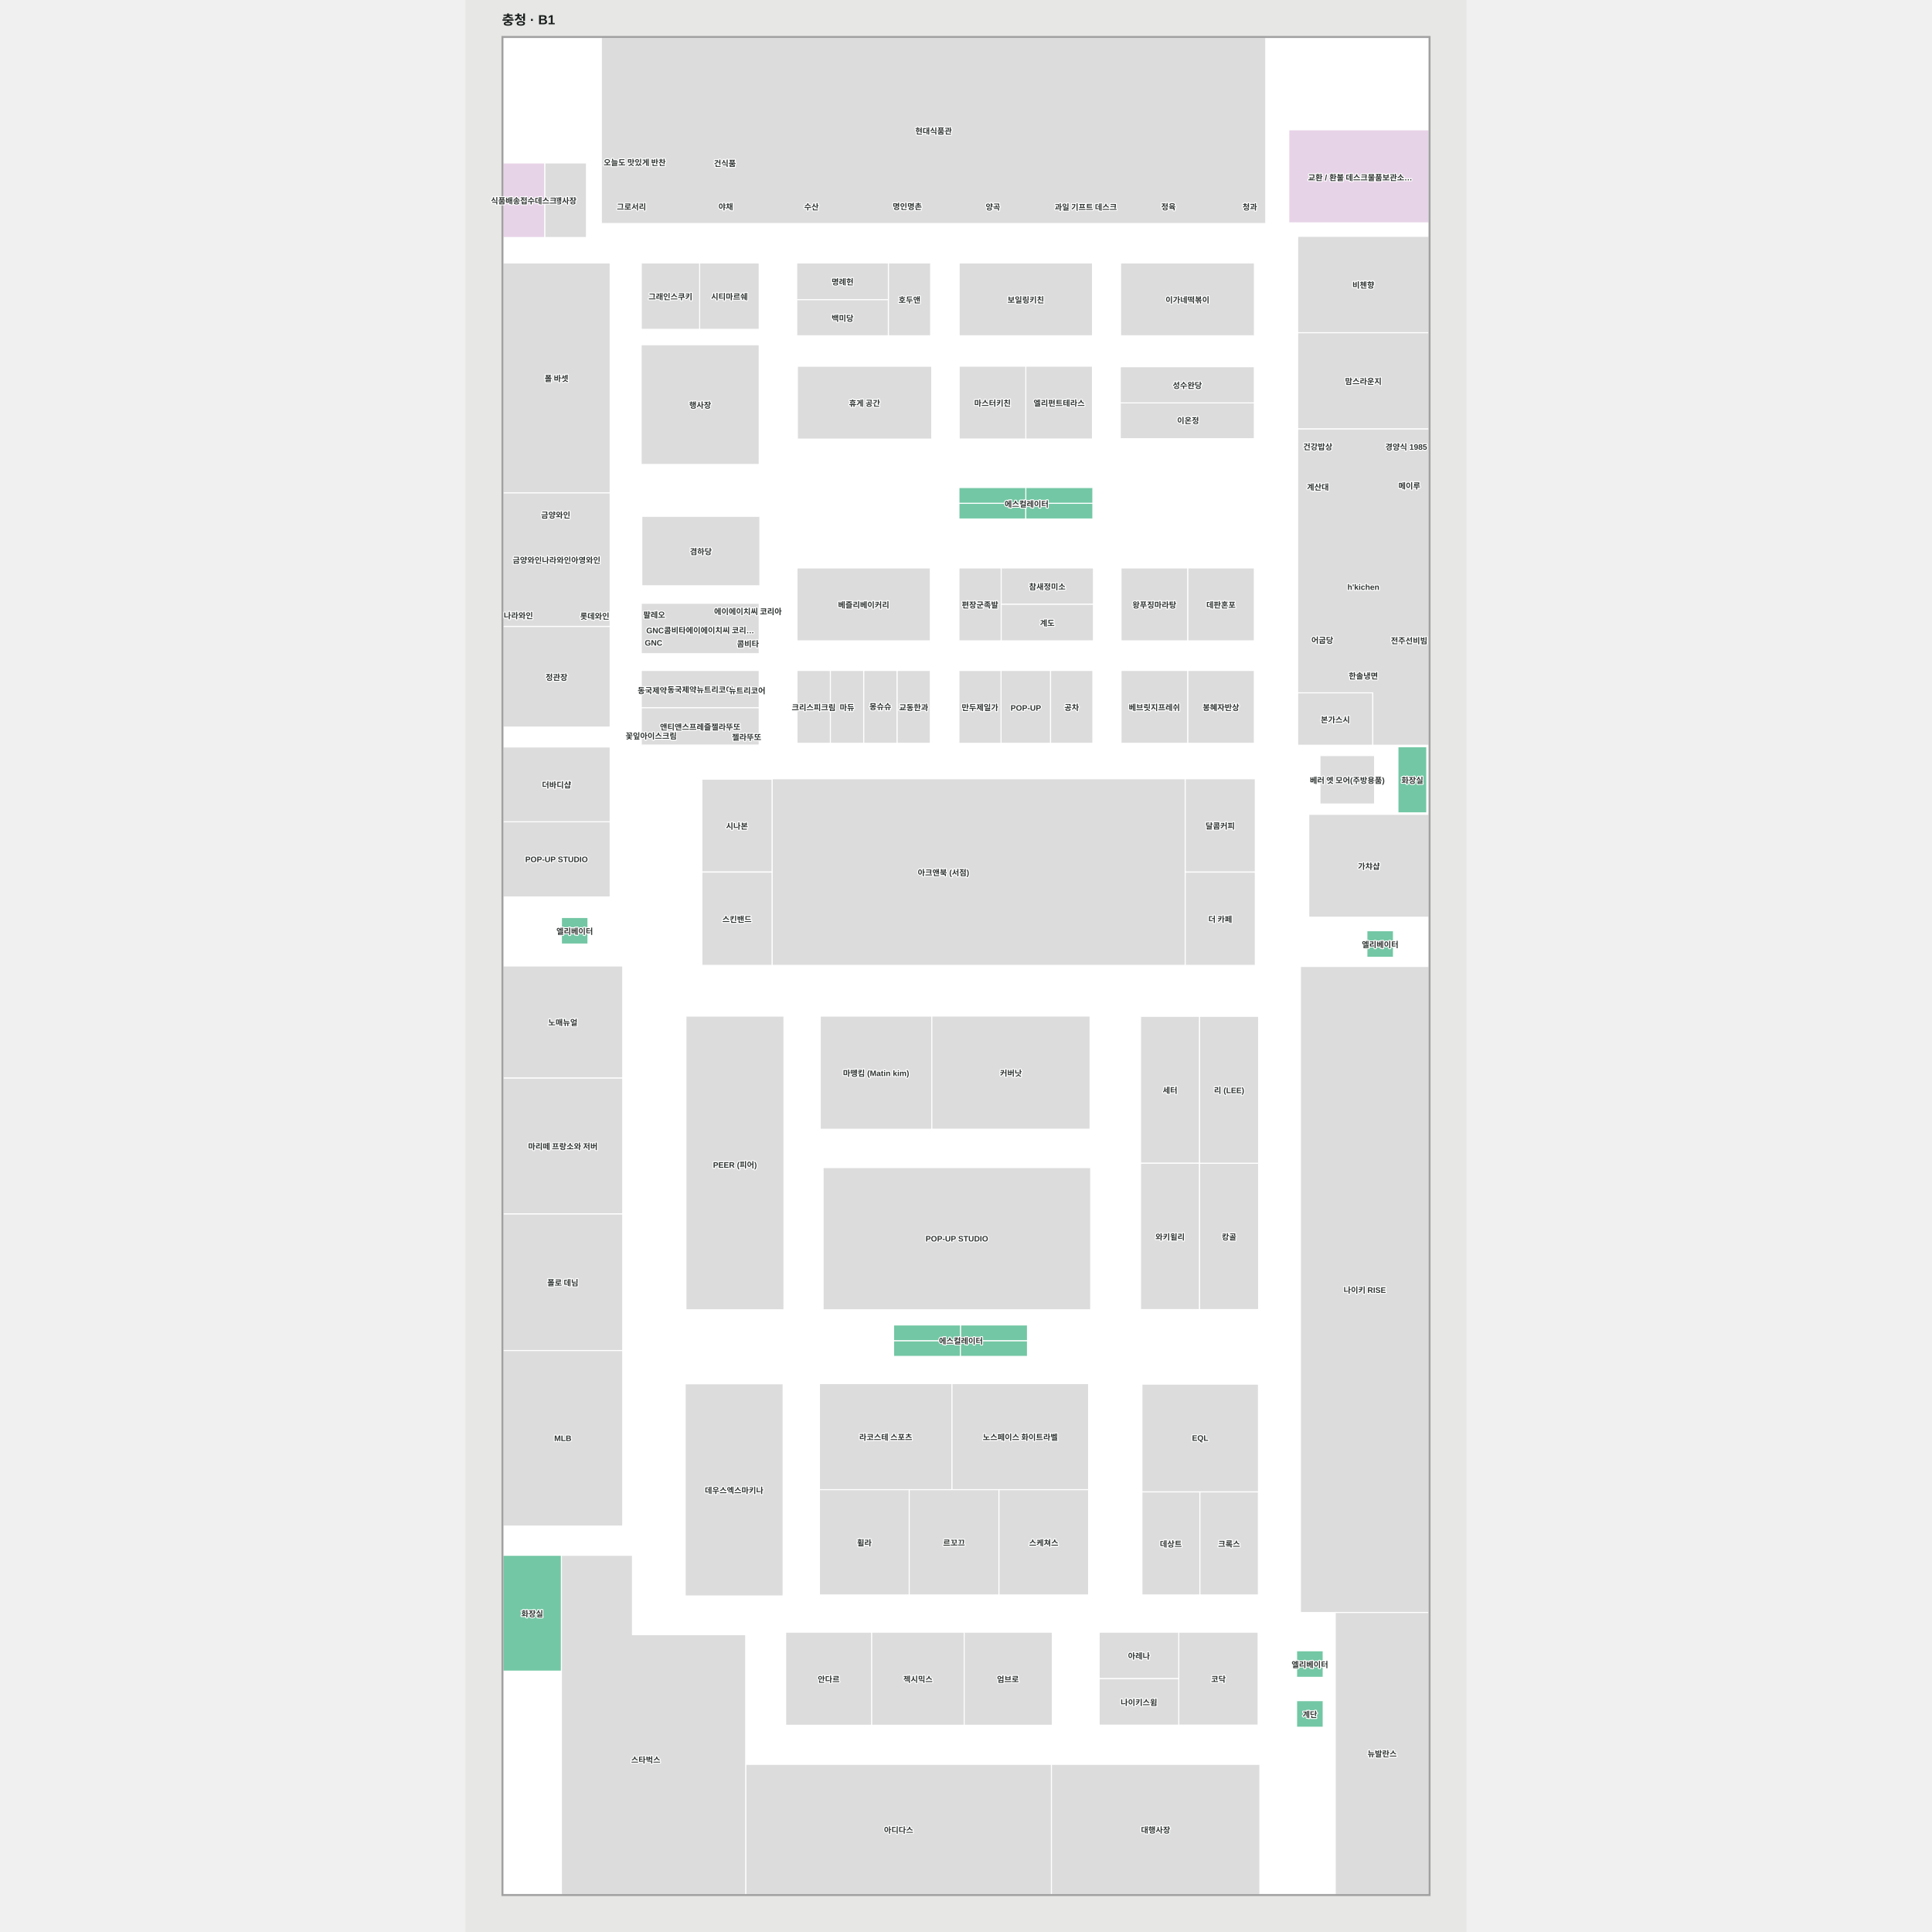
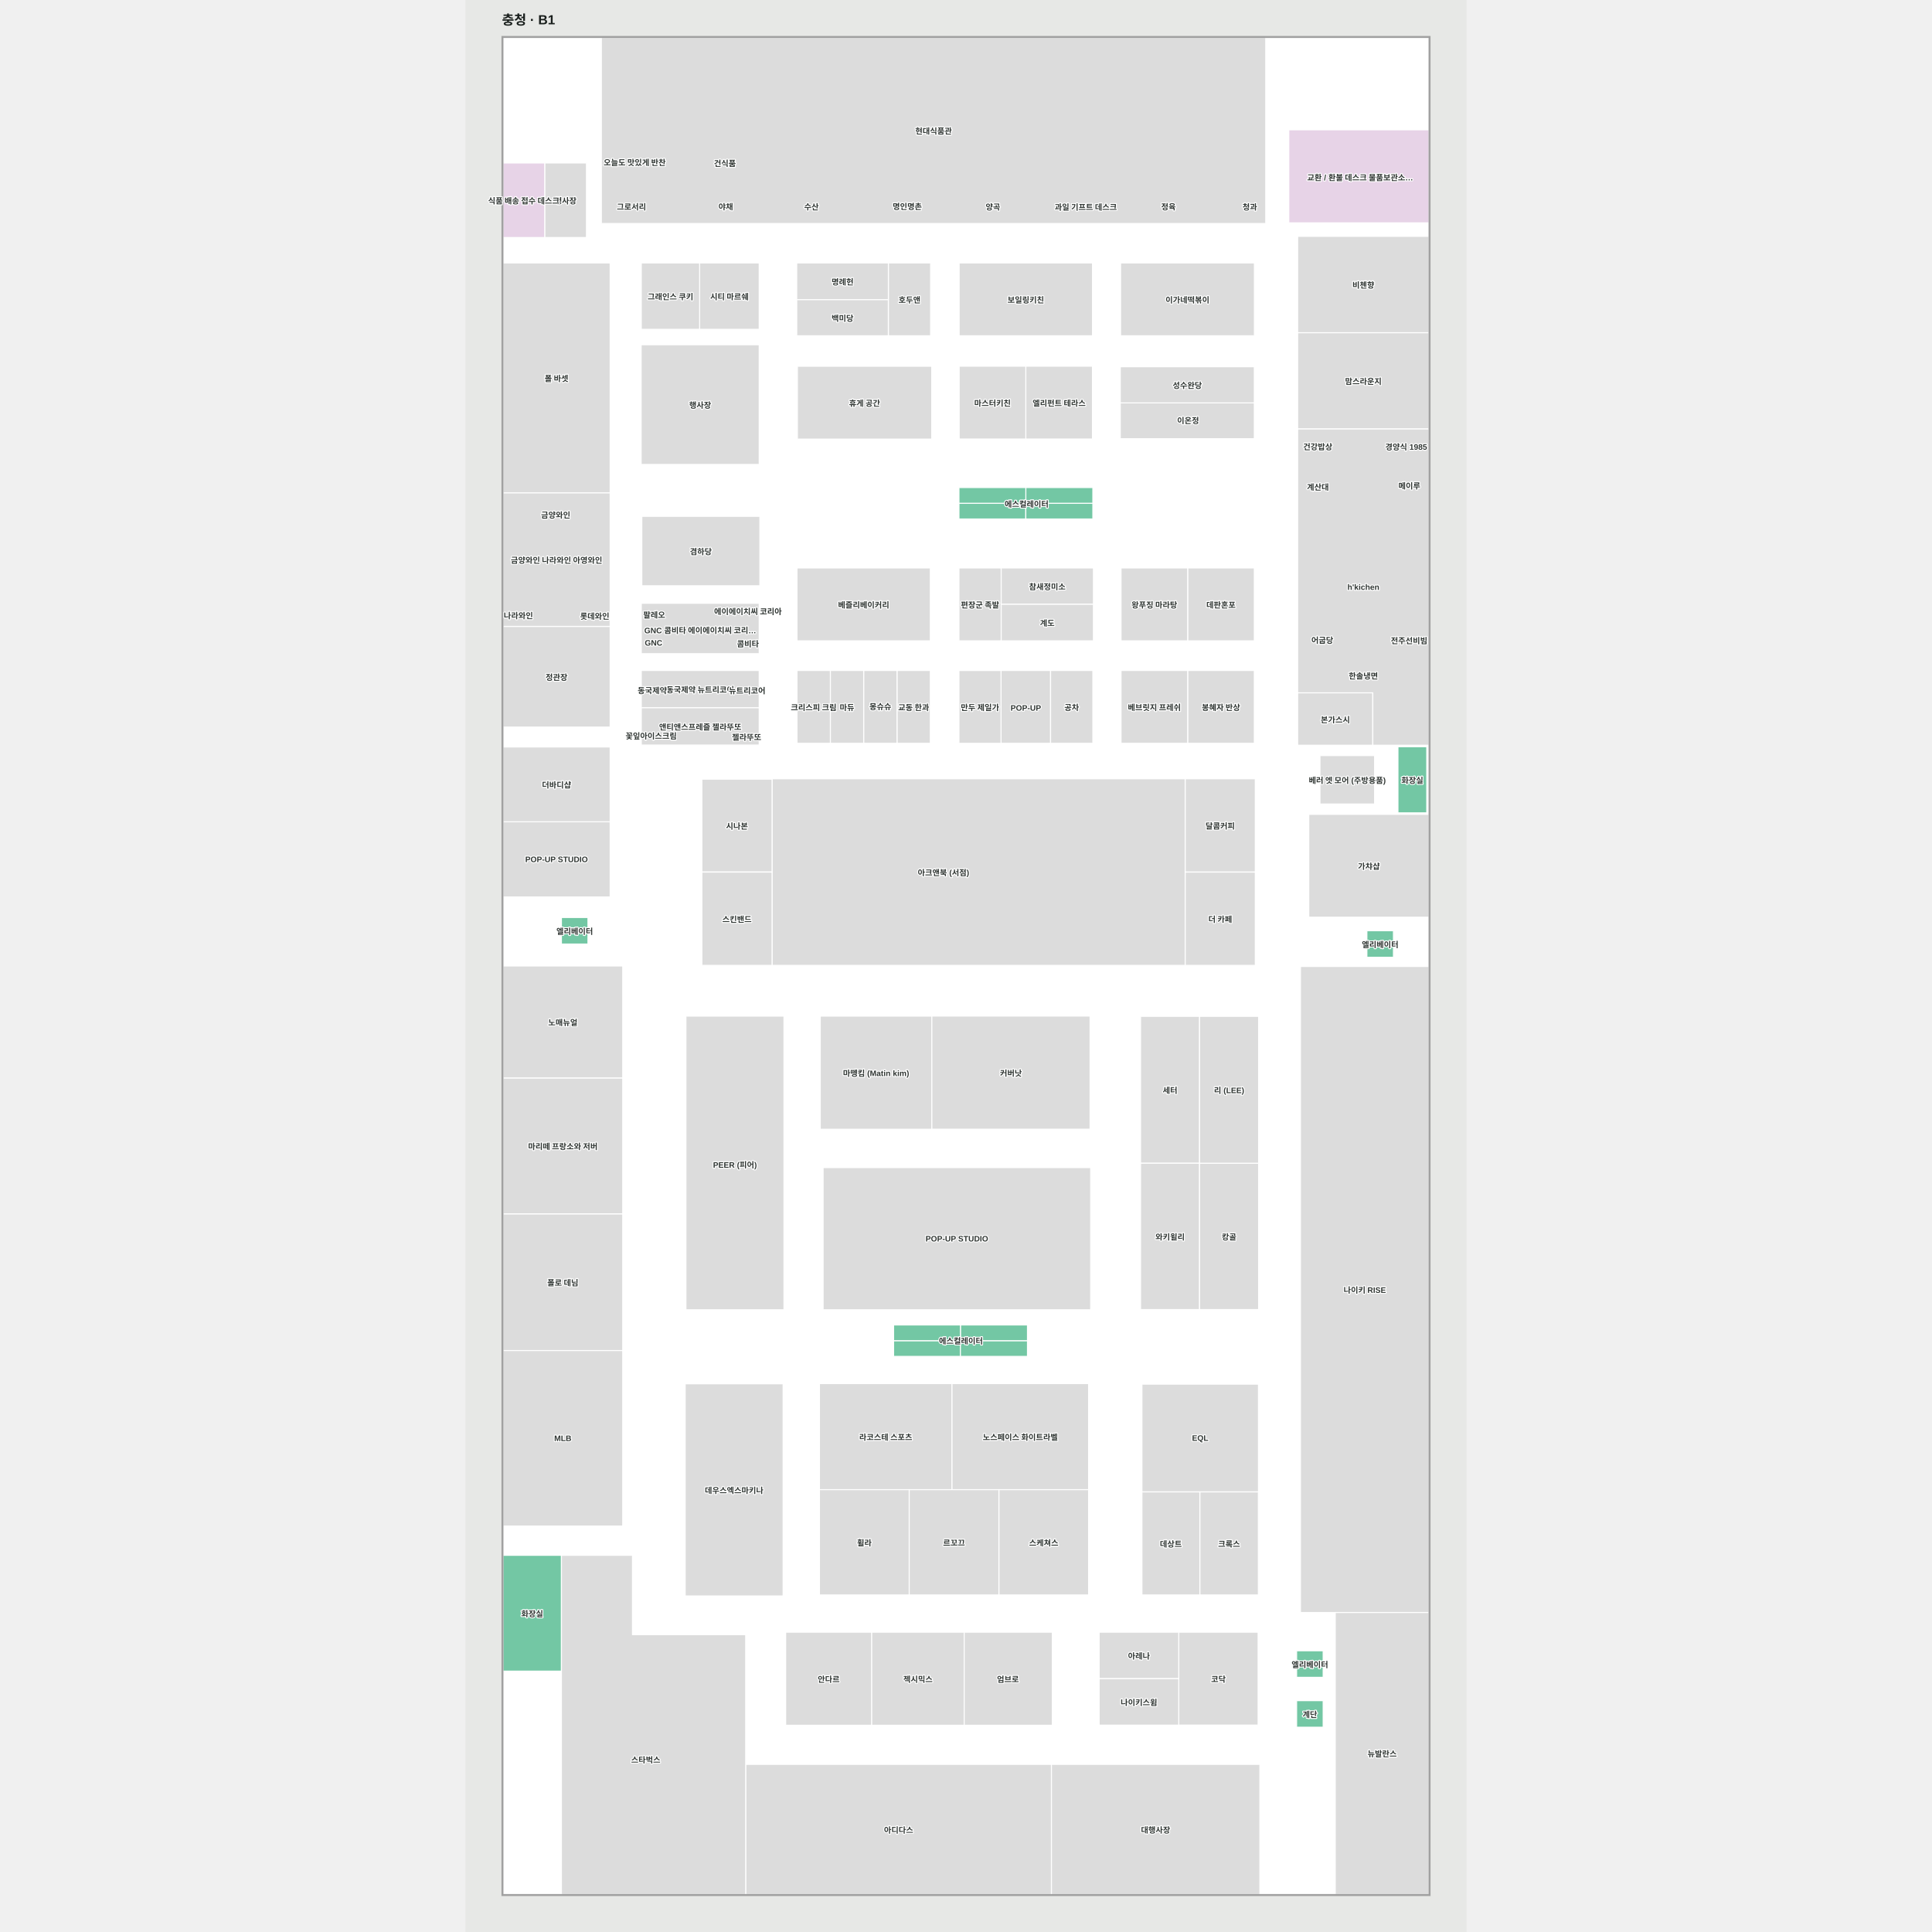
<svg xmlns="http://www.w3.org/2000/svg" viewBox="192.489 260.047 1509.395 2913.108" width="1200" height="1200" role="img" aria-labelledby="title desc">
  <rect x="192.489" y="260.047" width="1509.395" height="2913.108" fill="#e7e8e6" />
  <g>
    <polygon points="1645.38,3116.66 248.99,3116.66 248.99,316.55 1645.38,316.55" fill="#ffffff" fill-opacity="1" stroke="#ffffff" stroke-width="1.5" />
    <polygon points="1466.91,1433.94 1466.91,1487.75 1473.37,1487.75 1473.37,1433.94" fill="#ffffff" fill-opacity="1" stroke="#ffffff" stroke-width="1.5" />
  </g>
  <g>
    <polygon points="573.76,492.14 573.76,512.14 593.76,512.14 593.76,492.14" fill="#dcdcdc" fill-opacity="1" stroke="#ffffff" stroke-width="1.5" />
    <polygon points="1645.38,1717.31 1451.51,1717.31 1451.51,2691.44 1645.38,2691.44" fill="#dcdcdc" fill-opacity="1" stroke="#ffffff" stroke-width="1.5" />
    <polygon points="1299.39,1792.51 1210.41,1792.51 1210.41,2014.00 1299.39,2014.00" fill="#dcdcdc" fill-opacity="1" stroke="#ffffff" stroke-width="1.5" />
    <polygon points="1267.98,2721.13 1387.59,2721.13 1387.59,2861.12 1267.98,2861.12" fill="#dcdcdc" fill-opacity="1" stroke="#ffffff" stroke-width="1.5" />
    <polygon points="1267.98,2791.17 1147.98,2791.17 1147.98,2721.13 1267.98,2721.13" fill="#dcdcdc" fill-opacity="1" stroke="#ffffff" stroke-width="1.5" />
    <polygon points="805.04,2721.13 675.30,2721.13 675.30,2861.40 805.04,2861.40" fill="#dcdcdc" fill-opacity="1" stroke="#ffffff" stroke-width="1.5" />
    <polygon points="926.10,2346.27 726.24,2346.27 726.24,2506.17 926.10,2506.17" fill="#dcdcdc" fill-opacity="1" stroke="#ffffff" stroke-width="1.5" />
    <polygon points="895.71,1792.19 727.48,1792.19 727.48,1962.73 895.71,1962.73" fill="#dcdcdc" fill-opacity="1" stroke="#ffffff" stroke-width="1.5" />
    <polygon points="1135.14,2020.62 731.74,2020.62 731.74,2234.94 1135.14,2234.94" fill="#dcdcdc" fill-opacity="1" stroke="#ffffff" stroke-width="1.5" />
    <polygon points="1388.15,2347.11 1212.48,2347.11 1212.48,2509.57 1388.15,2509.57" fill="#dcdcdc" fill-opacity="1" stroke="#ffffff" stroke-width="1.5" />
    <polygon points="1388.00,2509.57 1299.75,2509.57 1299.75,2664.93 1388.00,2664.93" fill="#dcdcdc" fill-opacity="1" stroke="#ffffff" stroke-width="1.5" />
    <polygon points="1299.73,2509.57 1212.48,2509.57 1212.48,2664.93 1299.73,2664.93" fill="#dcdcdc" fill-opacity="1" stroke="#ffffff" stroke-width="1.5" />
    <polygon points="1277.61,1574.92 1383.36,1574.92 1383.36,1434.33 1277.61,1434.33" fill="#dcdcdc" fill-opacity="1" stroke="#ffffff" stroke-width="1.5" />
    <polygon points="1277.61,1575.03 1383.36,1575.03 1383.36,1715.63 1277.61,1715.63" fill="#dcdcdc" fill-opacity="1" stroke="#ffffff" stroke-width="1.5" />
    <polygon points="1277.61,1715.63 654.84,1715.63 654.84,1434.33 1277.61,1434.33" fill="#dcdcdc" fill-opacity="1" stroke="#ffffff" stroke-width="1.5" />
    <polygon points="654.73,1574.77 548.97,1574.77 548.97,1434.94 654.73,1434.94" fill="#dcdcdc" fill-opacity="1" stroke="#ffffff" stroke-width="1.5" />
    <polygon points="1137.89,656.52 936.84,656.52 936.84,766.30 1137.89,766.30" fill="#dcdcdc" fill-opacity="1" stroke="#ffffff" stroke-width="1.5" />
    <polygon points="893.42,1116.46 692.37,1116.46 692.37,1226.24 893.42,1226.24" fill="#dcdcdc" fill-opacity="1" stroke="#ffffff" stroke-width="1.5" />
    <polygon points="1381.87,1116.46 1281.42,1116.46 1281.42,1226.24 1381.87,1226.24" fill="#dcdcdc" fill-opacity="1" stroke="#ffffff" stroke-width="1.5" />
    <polygon points="1180.97,1116.46 1180.97,1226.24 1281.42,1226.24 1281.42,1116.46" fill="#dcdcdc" fill-opacity="1" stroke="#ffffff" stroke-width="1.5" />
    <polygon points="1137.82,812.22 1037.37,812.22 1037.37,922.00 1137.82,922.00" fill="#dcdcdc" fill-opacity="1" stroke="#ffffff" stroke-width="1.5" />
    <polygon points="936.91,812.22 936.91,922.00 1037.37,922.00 1037.37,812.22" fill="#dcdcdc" fill-opacity="1" stroke="#ffffff" stroke-width="1.5" />
    <polygon points="1381.87,867.53 1179.83,867.53 1179.83,921.50 1381.87,921.50" fill="#dcdcdc" fill-opacity="1" stroke="#ffffff" stroke-width="1.5" />
    <polygon points="1179.83,813.06 1179.83,867.53 1381.87,867.53 1381.87,813.06" fill="#dcdcdc" fill-opacity="1" stroke="#ffffff" stroke-width="1.5" />
    <polygon points="1382.02,656.52 1180.29,656.52 1180.29,766.30 1382.02,766.30" fill="#dcdcdc" fill-opacity="1" stroke="#ffffff" stroke-width="1.5" />
    <polygon points="1381.87,1271.02 1281.42,1271.02 1281.42,1380.80 1381.87,1380.80" fill="#dcdcdc" fill-opacity="1" stroke="#ffffff" stroke-width="1.5" />
    <polygon points="1180.97,1271.02 1180.97,1380.80 1281.42,1380.80 1281.42,1271.02" fill="#dcdcdc" fill-opacity="1" stroke="#ffffff" stroke-width="1.5" />
    <polygon points="893.81,656.52 830.13,656.52 830.13,766.30 893.81,766.30" fill="#dcdcdc" fill-opacity="1" stroke="#ffffff" stroke-width="1.5" />
    <polygon points="691.99,656.52 691.99,711.95 830.13,711.95 830.13,656.52" fill="#dcdcdc" fill-opacity="1" stroke="#ffffff" stroke-width="1.5" />
    <polygon points="1000.16,1116.46 1000.16,1171.21 1139.33,1171.21 1139.33,1116.46" fill="#dcdcdc" fill-opacity="1" stroke="#ffffff" stroke-width="1.5" />
    <polygon points="1139.30,1171.21 1000.16,1171.21 1000.16,1226.24 1139.30,1226.24" fill="#dcdcdc" fill-opacity="1" stroke="#ffffff" stroke-width="1.5" />
    <polygon points="936.59,1116.46 936.59,1226.24 1000.16,1226.24 1000.16,1116.46" fill="#dcdcdc" fill-opacity="1" stroke="#ffffff" stroke-width="1.5" />
    <polygon points="1000.00,1271.02 1000.00,1380.80 1074.73,1380.80 1074.73,1271.02" fill="#dcdcdc" fill-opacity="1" stroke="#ffffff" stroke-width="1.5" />
    <polygon points="1138.42,1271.02 1074.73,1271.02 1074.73,1380.80 1138.42,1380.80" fill="#dcdcdc" fill-opacity="1" stroke="#ffffff" stroke-width="1.5" />
    <polygon points="936.59,1271.05 936.59,1380.83 1000.00,1380.83 1000.00,1271.05" fill="#dcdcdc" fill-opacity="1" stroke="#ffffff" stroke-width="1.5" />
    <polygon points="893.42,1271.02 843.16,1271.02 843.16,1380.80 893.42,1380.80" fill="#dcdcdc" fill-opacity="1" stroke="#ffffff" stroke-width="1.5" />
    <polygon points="792.90,1271.02 792.90,1380.80 843.16,1380.80 843.16,1271.02" fill="#dcdcdc" fill-opacity="1" stroke="#ffffff" stroke-width="1.5" />
    <polygon points="742.64,1271.02 742.64,1380.80 792.90,1380.80 792.90,1271.02" fill="#dcdcdc" fill-opacity="1" stroke="#ffffff" stroke-width="1.5" />
    <polygon points="692.37,1271.02 692.37,1380.80 742.64,1380.80 742.64,1271.02" fill="#dcdcdc" fill-opacity="1" stroke="#ffffff" stroke-width="1.5" />
    <polygon points="636.35,1143.24 458.40,1143.24 458.40,1038.56 636.35,1038.56" fill="#dcdcdc" fill-opacity="1" stroke="#ffffff" stroke-width="1.5" />
    <polygon points="635.34,960.33 457.40,960.33 457.40,779.88 635.34,779.88" fill="#dcdcdc" fill-opacity="1" stroke="#ffffff" stroke-width="1.5" />
    <polygon points="635.34,756.56 545.53,756.56 545.53,656.52 635.34,656.52" fill="#dcdcdc" fill-opacity="1" stroke="#ffffff" stroke-width="1.5" />
    <polygon points="545.53,756.56 457.62,756.56 457.62,656.52 545.53,656.52" fill="#dcdcdc" fill-opacity="1" stroke="#ffffff" stroke-width="1.5" />
    <polygon points="248.99,2605.20 248.99,2779.78 337.17,2779.78 337.17,2605.20" fill="#73c7a4" fill-opacity="1" stroke="#ffffff" stroke-width="1.5" />
    <polygon points="429.59,2090.28 248.99,2090.28 248.99,2296.43 429.59,2296.43" fill="#dcdcdc" fill-opacity="1" stroke="#ffffff" stroke-width="1.5" />
    <polygon points="248.99,2296.43 248.99,2561.05 429.59,2561.05 429.59,2296.43" fill="#dcdcdc" fill-opacity="1" stroke="#ffffff" stroke-width="1.5" />
    <polygon points="429.59,1885.38 248.99,1885.38 248.99,2090.28 429.59,2090.28" fill="#dcdcdc" fill-opacity="1" stroke="#ffffff" stroke-width="1.5" />
    <polygon points="429.59,1716.60 248.99,1716.60 248.99,1885.38 429.59,1885.38" fill="#dcdcdc" fill-opacity="1" stroke="#ffffff" stroke-width="1.5" />
    <polygon points="1390.25,2920.40 1075.91,2920.40 1075.91,3116.66 1390.25,3116.66" fill="#dcdcdc" fill-opacity="1" stroke="#ffffff" stroke-width="1.5" />
    <polygon points="1503.99,2691.45 1503.99,3116.66 1645.38,3116.66 1645.38,2691.45" fill="#dcdcdc" fill-opacity="1" stroke="#ffffff" stroke-width="1.5" />
    <polygon points="1447.30,1304.64 1447.30,1383.66 1560.57,1383.66 1560.57,1304.64" fill="#dcdcdc" fill-opacity="1" stroke="#ffffff" stroke-width="1.5" />
    <polygon points="1480.91,1399.33 1480.91,1472.33 1563.23,1472.33 1563.23,1399.33" fill="#dcdcdc" fill-opacity="1" stroke="#ffffff" stroke-width="1.5" />
    <polygon points="1645.38,761.66 1447.30,761.66 1447.30,906.88 1645.38,906.88" fill="#dcdcdc" fill-opacity="1" stroke="#ffffff" stroke-width="1.5" />
    <polygon points="1645.38,616.44 1447.30,616.44 1447.30,761.66 1645.38,761.66" fill="#dcdcdc" fill-opacity="1" stroke="#ffffff" stroke-width="1.5" />
    <polygon points="1645.38,455.79 1433.92,455.79 1433.92,596.03 1645.38,596.03" fill="#e7d3e7" fill-opacity="1" stroke="#ffffff" stroke-width="1.5" />
    <polygon points="1464.08,1642.99 1645.38,1642.99 1645.38,1487.96 1464.08,1487.96" fill="#dcdcdc" fill-opacity="1" stroke="#ffffff" stroke-width="1.5" />
    <polygon points="374.92,505.79 311.95,505.79 311.95,618.17 374.92,618.17" fill="#dcdcdc" fill-opacity="1" stroke="#ffffff" stroke-width="1.5" />
    <polygon points="248.99,505.79 248.99,618.17 311.95,618.17 311.95,505.79" fill="#e7d3e7" fill-opacity="1" stroke="#ffffff" stroke-width="1.5" />
    <polygon points="410.60,1204.52 248.99,1204.52 248.99,1356.34 410.60,1356.34" fill="#dcdcdc" fill-opacity="1" stroke="#ffffff" stroke-width="1.5" />
    <polygon points="248.99,1612.46 410.60,1612.46 410.60,1499.16 248.99,1499.16" fill="#dcdcdc" fill-opacity="1" stroke="#ffffff" stroke-width="1.5" />
    <polygon points="248.99,1499.16 410.60,1499.16 410.60,1386.35 248.99,1386.35" fill="#dcdcdc" fill-opacity="1" stroke="#ffffff" stroke-width="1.5" />
    <polygon points="410.60,656.52 248.99,656.52 248.99,1003.29 410.60,1003.29" fill="#dcdcdc" fill-opacity="1" stroke="#ffffff" stroke-width="1.5" />
    <polygon points="838.01,2281.54 838.01,2305.22 938.78,2305.22 938.78,2281.54" fill="#73c7a4" fill-opacity="1" stroke="#ffffff" stroke-width="1.5" />
    <polygon points="1039.84,2281.54 938.78,2281.54 938.78,2305.22 1039.84,2305.22" fill="#73c7a4" fill-opacity="1" stroke="#ffffff" stroke-width="1.5" />
    <polygon points="1039.84,2281.54 1039.84,2257.87 938.78,2257.87 938.78,2281.54" fill="#73c7a4" fill-opacity="1" stroke="#ffffff" stroke-width="1.5" />
    <polygon points="938.78,2257.87 838.01,2257.87 838.01,2281.54 938.78,2281.54" fill="#73c7a4" fill-opacity="1" stroke="#ffffff" stroke-width="1.5" />
    <polygon points="936.59,1018.88 936.59,1042.55 1037.37,1042.55 1037.37,1018.88" fill="#73c7a4" fill-opacity="1" stroke="#ffffff" stroke-width="1.5" />
    <polygon points="1138.42,1018.88 1037.37,1018.88 1037.37,1042.55 1138.42,1042.55" fill="#73c7a4" fill-opacity="1" stroke="#ffffff" stroke-width="1.5" />
    <polygon points="1138.42,1018.88 1138.42,995.20 1037.37,995.20 1037.37,1018.88" fill="#73c7a4" fill-opacity="1" stroke="#ffffff" stroke-width="1.5" />
    <polygon points="1037.37,995.20 936.59,995.20 936.59,1018.88 1037.37,1018.88" fill="#73c7a4" fill-opacity="1" stroke="#ffffff" stroke-width="1.5" />
    <polygon points="377.17,1683.46 337.17,1683.46 337.17,1643.46 377.17,1643.46" fill="#73c7a4" fill-opacity="1" stroke="#ffffff" stroke-width="1.5" />
    <polygon points="1591.68,1703.46 1551.68,1703.46 1551.68,1663.46 1591.68,1663.46" fill="#73c7a4" fill-opacity="1" stroke="#ffffff" stroke-width="1.5" />
    <polygon points="1485.70,2789.12 1445.70,2789.12 1445.70,2749.12 1485.70,2749.12" fill="#73c7a4" fill-opacity="1" stroke="#ffffff" stroke-width="1.5" />
    <polygon points="1485.70,2864.35 1445.70,2864.35 1445.70,2824.35 1485.70,2824.35" fill="#73c7a4" fill-opacity="1" stroke="#ffffff" stroke-width="1.5" />
    <polygon points="463.42,1360.53 463.42,1380.53 483.42,1380.53 483.42,1360.53" fill="#dcdcdc" fill-opacity="1" stroke="#ffffff" stroke-width="1.5" />
    <polygon points="606.39,1360.80 606.39,1380.80 626.39,1380.80 626.39,1360.80" fill="#dcdcdc" fill-opacity="1" stroke="#ffffff" stroke-width="1.5" />
    <polygon points="467.27,1222.47 467.27,1242.47 487.27,1242.47 487.27,1222.47" fill="#dcdcdc" fill-opacity="1" stroke="#ffffff" stroke-width="1.5" />
    <polygon points="606.24,1222.74 606.24,1242.74 626.24,1242.74 626.24,1222.74" fill="#dcdcdc" fill-opacity="1" stroke="#ffffff" stroke-width="1.5" />
    <polygon points="606.39,1175.12 606.39,1195.12 626.39,1195.12 626.39,1175.12" fill="#dcdcdc" fill-opacity="1" stroke="#ffffff" stroke-width="1.5" />
    <polygon points="464.19,1290.35 464.19,1310.35 484.19,1310.35 484.19,1290.35" fill="#dcdcdc" fill-opacity="1" stroke="#ffffff" stroke-width="1.5" />
    <polygon points="607.15,1290.62 607.15,1310.62 627.15,1310.62 627.15,1290.62" fill="#dcdcdc" fill-opacity="1" stroke="#ffffff" stroke-width="1.5" />
    <polygon points="1464.72,919.93 1464.72,939.93 1484.72,939.93 1484.72,919.93" fill="#dcdcdc" fill-opacity="1" stroke="#ffffff" stroke-width="1.5" />
    <polygon points="1607.69,920.21 1607.69,940.21 1627.69,940.21 1627.69,920.21" fill="#dcdcdc" fill-opacity="1" stroke="#ffffff" stroke-width="1.5" />
    <polygon points="1464.73,981.59 1464.73,1001.59 1484.73,1001.59 1484.73,981.59" fill="#dcdcdc" fill-opacity="1" stroke="#ffffff" stroke-width="1.5" />
    <polygon points="1607.70,981.86 1607.70,1001.86 1627.70,1001.86 1627.70,981.86" fill="#dcdcdc" fill-opacity="1" stroke="#ffffff" stroke-width="1.5" />
    <polygon points="1460.86,1214.82 1460.86,1234.82 1480.86,1234.82 1480.86,1214.82" fill="#dcdcdc" fill-opacity="1" stroke="#ffffff" stroke-width="1.5" />
    <polygon points="1604.38,1216.24 1604.38,1236.24 1624.38,1236.24 1624.38,1216.24" fill="#dcdcdc" fill-opacity="1" stroke="#ffffff" stroke-width="1.5" />
    <polygon points="1536.34,1270.35 1536.34,1290.35 1556.34,1290.35 1556.34,1270.35" fill="#dcdcdc" fill-opacity="1" stroke="#ffffff" stroke-width="1.5" />
    <polygon points="258.36,1178.06 258.36,1198.06 278.36,1198.06 278.36,1178.06" fill="#dcdcdc" fill-opacity="1" stroke="#ffffff" stroke-width="1.5" />
    <polygon points="377.41,1178.33 377.41,1198.33 397.41,1198.33 397.41,1178.33" fill="#dcdcdc" fill-opacity="1" stroke="#ffffff" stroke-width="1.5" />
    <polygon points="319.29,1010.71 319.29,1030.71 339.29,1030.71 339.29,1010.71" fill="#dcdcdc" fill-opacity="1" stroke="#ffffff" stroke-width="1.5" />
    <polygon points="432.00,567.48 432.00,587.48 452.00,587.48 452.00,567.48" fill="#dcdcdc" fill-opacity="1" stroke="#ffffff" stroke-width="1.5" />
    <polygon points="574.96,567.75 574.96,587.75 594.96,587.75 594.96,567.75" fill="#dcdcdc" fill-opacity="1" stroke="#ffffff" stroke-width="1.5" />
    <polygon points="704.92,567.93 704.92,587.93 724.92,587.93 724.92,567.93" fill="#dcdcdc" fill-opacity="1" stroke="#ffffff" stroke-width="1.5" />
    <polygon points="847.88,568.20 847.88,588.20 867.88,588.20 867.88,568.20" fill="#dcdcdc" fill-opacity="1" stroke="#ffffff" stroke-width="1.5" />
    <polygon points="977.84,567.29 977.84,587.29 997.84,587.29 997.84,567.29" fill="#dcdcdc" fill-opacity="1" stroke="#ffffff" stroke-width="1.5" />
    <polygon points="1117.80,567.56 1117.80,587.56 1137.80,587.56 1137.80,567.56" fill="#dcdcdc" fill-opacity="1" stroke="#ffffff" stroke-width="1.5" />
    <polygon points="1240.97,565.56 1240.97,585.56 1260.97,585.56 1260.97,565.56" fill="#dcdcdc" fill-opacity="1" stroke="#ffffff" stroke-width="1.5" />
    <polygon points="1372.93,565.83 1372.93,585.83 1392.93,585.83 1392.93,565.83" fill="#dcdcdc" fill-opacity="1" stroke="#ffffff" stroke-width="1.5" />
    <polygon points="432.28,494.25 432.28,514.25 452.28,514.25 452.28,494.25" fill="#dcdcdc" fill-opacity="1" stroke="#ffffff" stroke-width="1.5" />
    <polygon points="467.11,1176.44 467.11,1196.44 487.11,1196.44 487.11,1176.44" fill="#dcdcdc" fill-opacity="1" stroke="#ffffff" stroke-width="1.5" />
    <polygon points="1134.20,1792.08 895.71,1792.08 895.71,1962.62 1134.20,1962.62" fill="#dcdcdc" fill-opacity="1" stroke="#ffffff" stroke-width="1.5" />
    <polygon points="944.51,2721.13 805.04,2721.13 805.04,2861.40 944.51,2861.40" fill="#dcdcdc" fill-opacity="1" stroke="#ffffff" stroke-width="1.5" />
    <polygon points="1077.36,2721.13 944.51,2721.13 944.51,2861.40 1077.36,2861.40" fill="#dcdcdc" fill-opacity="1" stroke="#ffffff" stroke-width="1.5" />
    <polygon points="671.38,2666.42 523.78,2666.42 523.78,2346.58 671.38,2346.58" fill="#dcdcdc" fill-opacity="1" stroke="#ffffff" stroke-width="1.5" />
    <polygon points="524.92,2234.94 672.71,2234.94 672.71,1792.19 524.92,1792.19" fill="#dcdcdc" fill-opacity="1" stroke="#ffffff" stroke-width="1.5" />
    <polygon points="1132.02,2506.17 926.10,2506.17 926.10,2346.27 1132.02,2346.27" fill="#dcdcdc" fill-opacity="1" stroke="#ffffff" stroke-width="1.5" />
    <polygon points="996.76,2506.17 1132.02,2506.17 1132.02,2664.93 996.76,2664.93" fill="#dcdcdc" fill-opacity="1" stroke="#ffffff" stroke-width="1.5" />
    <polygon points="861.50,2506.17 996.76,2506.17 996.76,2664.93 861.50,2664.93" fill="#dcdcdc" fill-opacity="1" stroke="#ffffff" stroke-width="1.5" />
    <polygon points="726.24,2506.17 861.50,2506.17 861.50,2664.93 726.24,2664.93" fill="#dcdcdc" fill-opacity="1" stroke="#ffffff" stroke-width="1.5" />
    <polygon points="692.00,711.95 692.00,766.30 830.05,766.30 830.05,711.95" fill="#dcdcdc" fill-opacity="1" stroke="#ffffff" stroke-width="1.5" />
    <polygon points="1267.98,2861.21 1147.98,2861.21 1147.98,2791.17 1267.98,2791.17" fill="#dcdcdc" fill-opacity="1" stroke="#ffffff" stroke-width="1.5" />
    <polygon points="614.98,2920.40 614.98,3116.66 1075.91,3116.66 1075.91,2920.40" fill="#dcdcdc" fill-opacity="1" stroke="#ffffff" stroke-width="1.5" />
    <polygon points="444.27,2605.20 337.17,2605.20 337.17,3116.66 614.98,3116.66 614.98,2724.82 444.27,2724.82" fill="#dcdcdc" fill-opacity="1" stroke="#ffffff" stroke-width="1.5" />
    <polygon points="1299.39,2014.00 1210.41,2014.00 1210.41,2234.59 1299.39,2234.59" fill="#dcdcdc" fill-opacity="1" stroke="#ffffff" stroke-width="1.5" />
    <polygon points="1388.36,2014.00 1299.39,2014.00 1299.39,2234.59 1388.36,2234.59" fill="#dcdcdc" fill-opacity="1" stroke="#ffffff" stroke-width="1.5" />
    <polygon points="1399.16,597.03 1399.16,316.55 397.40,316.55 397.40,597.03" fill="#dcdcdc" fill-opacity="1" stroke="#ffffff" stroke-width="1.5" />
    <polygon points="1645.38,906.88 1447.30,906.88 1447.30,1304.64 1560.57,1304.64 1560.57,1383.66 1645.38,1383.66" fill="#dcdcdc" fill-opacity="1" stroke="#ffffff" stroke-width="1.5" />
    <polygon points="1388.36,1792.51 1299.39,1792.51 1299.39,2014.00 1388.36,2014.00" fill="#dcdcdc" fill-opacity="1" stroke="#ffffff" stroke-width="1.5" />
    <polygon points="410.60,1003.29 248.99,1003.29 248.99,1204.52 410.60,1204.52" fill="#dcdcdc" fill-opacity="1" stroke="#ffffff" stroke-width="1.5" />
    <polygon points="247.49,315.05 247.49,1618.75 248.99,1618.75 248.99,316.55 1645.38,316.55 1645.38,3116.66 248.99,3116.66 248.99,1618.75 247.49,1618.75 247.49,3118.16 1646.88,3118.16 1646.88,315.05" fill="#a1a1a1" fill-opacity="1" stroke="#a1a1a1" stroke-width="1.5" />
    <polygon points="635.34,1245.68 457.62,1245.68 457.62,1169.69 635.34,1169.69" fill="#dcdcdc" fill-opacity="1" stroke="#ffffff" stroke-width="1.5" />
    <polygon points="635.34,1327.27 457.62,1327.27 457.62,1271.02 635.34,1271.02" fill="#dcdcdc" fill-opacity="1" stroke="#ffffff" stroke-width="1.5" />
    <polygon points="635.34,1383.44 457.62,1383.44 457.62,1327.27 635.34,1327.27" fill="#dcdcdc" fill-opacity="1" stroke="#ffffff" stroke-width="1.5" />
    <polygon points="1598.51,1385.98 1598.51,1485.68 1641.88,1485.68 1641.88,1385.98" fill="#73c7a4" fill-opacity="1" stroke="#ffffff" stroke-width="1.5" />
    <polygon points="548.97,1575.03 654.73,1575.03 654.73,1715.63 548.97,1715.63" fill="#dcdcdc" fill-opacity="1" stroke="#ffffff" stroke-width="1.5" />
    <polygon points="895.49,812.32 693.02,812.32 693.02,922.10 895.49,922.10" fill="#dcdcdc" fill-opacity="1" stroke="#ffffff" stroke-width="1.5" />
  </g>
  <g font-family="Arial, 'Noto Sans KR', sans-serif" font-size="12" font-weight="600" fill="#303633" stroke="#fff" stroke-width="3" paint-order="stroke" stroke-linejoin="round">
    <text x="898.281" y="456.787" text-anchor="middle" dominant-baseline="central">현대식품관</text>
    <text x="343.437" y="561.977" text-anchor="middle" dominant-baseline="central">행사장</text>
-     <text x="280.472" y="561.977" text-anchor="middle" dominant-baseline="central">식품
- 배송
- 접수
- 데스크</text>
+     <text x="280.472" y="561.977" text-anchor="middle" dominant-baseline="central">식품 배송 접수 데스크</text>
    <text x="329.793" y="829.906" text-anchor="middle" dominant-baseline="central">폴 바셋</text>
-     <text x="501.575" y="706.541" text-anchor="middle" dominant-baseline="central">그래인스
- 쿠키</text>
-     <text x="590.438" y="706.541" text-anchor="middle" dominant-baseline="central">시티
- 마르쉐</text>
+     <text x="501.575" y="706.541" text-anchor="middle" dominant-baseline="central">그래인스 쿠키</text>
+     <text x="590.438" y="706.541" text-anchor="middle" dominant-baseline="central">시티 마르쉐</text>
    <text x="546.37" y="870.109" text-anchor="middle" dominant-baseline="central">행사장</text>
    <text x="1037.366" y="711.411" text-anchor="middle" dominant-baseline="central">보일링키친</text>
-     <text x="1087.594" y="867.108" text-anchor="middle" dominant-baseline="central">엘리펀트
- 테라스</text>
+     <text x="1087.594" y="867.108" text-anchor="middle" dominant-baseline="central">엘리펀트 테라스</text>
    <text x="761.056" y="684.236" text-anchor="middle" dominant-baseline="central">명례헌</text>
    <text x="861.967" y="711.411" text-anchor="middle" dominant-baseline="central">호두앤</text>
    <text x="987.139" y="867.108" text-anchor="middle" dominant-baseline="central">마스터키친</text>
    <text x="1281.152" y="711.411" text-anchor="middle" dominant-baseline="central">이가네떡볶이</text>
    <text x="1282.036" y="893.33" text-anchor="middle" dominant-baseline="central">이온정</text>
    <text x="1280.853" y="840.295" text-anchor="middle" dominant-baseline="central">성수완당</text>
    <text x="1546.34" y="689.051" text-anchor="middle" dominant-baseline="central">비첸향</text>
-     <text x="1541.472" y="526.925" text-anchor="middle" dominant-baseline="central">교환 / 환불 데스크
- 물품보관소…</text>
+     <text x="1541.472" y="526.925" text-anchor="middle" dominant-baseline="central">교환 / 환불 데스크 물품보관소…</text>
    <text x="1546.34" y="834.271" text-anchor="middle" dominant-baseline="central">맘스라운지</text>
    <text x="1546.34" y="1145.271" text-anchor="middle" dominant-baseline="central">h'kichen</text>
    <text x="1504.102" y="1344.47" text-anchor="middle" dominant-baseline="central">본가스시</text>
-     <text x="1231.192" y="1171.35" text-anchor="middle" dominant-baseline="central">왕푸징
- 마라탕</text>
+     <text x="1231.192" y="1171.35" text-anchor="middle" dominant-baseline="central">왕푸징 마라탕</text>
    <text x="1331.647" y="1171.35" text-anchor="middle" dominant-baseline="central">데판혼포</text>
-     <text x="1231.192" y="1325.908" text-anchor="middle" dominant-baseline="central">베브릿지
- 프레쉬</text>
-     <text x="1331.647" y="1325.908" text-anchor="middle" dominant-baseline="central">봉혜자
- 반상</text>
+     <text x="1231.192" y="1325.908" text-anchor="middle" dominant-baseline="central">베브릿지 프레쉬</text>
+     <text x="1331.647" y="1325.908" text-anchor="middle" dominant-baseline="central">봉혜자 반상</text>
    <text x="1037.366" y="1327.488" text-anchor="middle" dominant-baseline="central">POP-UP</text>
    <text x="1069.748" y="1143.836" text-anchor="middle" dominant-baseline="central">참새정미소</text>
-     <text x="968.379" y="1171.35" text-anchor="middle" dominant-baseline="central">편장군
- 족발</text>
+     <text x="968.379" y="1171.35" text-anchor="middle" dominant-baseline="central">편장군 족발</text>
    <text x="1069.73" y="1198.727" text-anchor="middle" dominant-baseline="central">계도</text>
-     <text x="968.297" y="1325.937" text-anchor="middle" dominant-baseline="central">만두
- 제일가</text>
+     <text x="968.297" y="1325.937" text-anchor="middle" dominant-baseline="central">만두 제일가</text>
    <text x="1106.575" y="1325.908" text-anchor="middle" dominant-baseline="central">공차</text>
    <text x="792.898" y="1171.35" text-anchor="middle" dominant-baseline="central">베즐리베이커리</text>
-     <text x="717.504" y="1325.908" text-anchor="middle" dominant-baseline="central">크리스피
- 크림</text>
+     <text x="717.504" y="1325.908" text-anchor="middle" dominant-baseline="central">크리스피 크림</text>
    <text x="767.767" y="1325.908" text-anchor="middle" dominant-baseline="central">마듀</text>
    <text x="818.029" y="1324.607" text-anchor="middle" dominant-baseline="central">몽슈슈</text>
-     <text x="868.292" y="1325.908" text-anchor="middle" dominant-baseline="central">교동
- 한과</text>
+     <text x="868.292" y="1325.908" text-anchor="middle" dominant-baseline="central">교동 한과</text>
    <text x="547.378" y="1090.902" text-anchor="middle" dominant-baseline="central">겸하당</text>
-     <text x="546.481" y="1207.687" text-anchor="middle" dominant-baseline="central">GNC
- 콤비타
- 에이에이치씨 코리…</text>
-     <text x="546.481" y="1355.353" text-anchor="middle" dominant-baseline="central">앤티앤스프레즐
- 젤라뚜또</text>
+     <text x="546.481" y="1207.687" text-anchor="middle" dominant-baseline="central">GNC 콤비타 에이에이치씨 코리…</text>
+     <text x="546.481" y="1355.353" text-anchor="middle" dominant-baseline="central">앤티앤스프레즐 젤라뚜또</text>
    <text x="329.793" y="1280.431" text-anchor="middle" dominant-baseline="central">정관장</text>
-     <text x="546.481" y="1299.141" text-anchor="middle" dominant-baseline="central">동국제약
- 뉴트리코어</text>
-     <text x="329.793" y="1103.907" text-anchor="middle" dominant-baseline="central">금양와인
- 나라와인
- 아영와인</text>
+     <text x="546.481" y="1299.141" text-anchor="middle" dominant-baseline="central">동국제약 뉴트리코어</text>
+     <text x="329.793" y="1103.907" text-anchor="middle" dominant-baseline="central">금양와인 나라와인 아영와인</text>
    <text x="329.793" y="1442.753" text-anchor="middle" dominant-baseline="central">더바디샵</text>
    <text x="472.46" y="1368.925" text-anchor="middle" dominant-baseline="central">꽃잎아이스크림</text>
    <text x="616.389" y="1370.8" text-anchor="middle" dominant-baseline="central">젤라뚜또</text>
    <text x="329.793" y="1555.812" text-anchor="middle" dominant-baseline="central">POP-UP STUDIO</text>
    <text x="339.287" y="1800.993" text-anchor="middle" dominant-baseline="central">노매뉴얼</text>
    <text x="339.287" y="1987.833" text-anchor="middle" dominant-baseline="central">마리떼 프랑소와 저버</text>
    <text x="339.287" y="2193.354" text-anchor="middle" dominant-baseline="central">폴로 데님</text>
    <text x="339.287" y="2428.738" text-anchor="middle" dominant-baseline="central">MLB</text>
    <text x="601.85" y="1504.854" text-anchor="middle" dominant-baseline="central">시나본</text>
    <text x="913.191" y="1574.978" text-anchor="middle" dominant-baseline="central">아크앤북 (서점)</text>
    <text x="1330.486" y="1504.625" text-anchor="middle" dominant-baseline="central">달콤커피</text>
    <text x="1330.486" y="1645.328" text-anchor="middle" dominant-baseline="central">더 카페</text>
    <text x="1554.732" y="1565.473" text-anchor="middle" dominant-baseline="central">가챠샵</text>
    <text x="598.812" y="2013.566" text-anchor="middle" dominant-baseline="central">PEER (피어)</text>
    <text x="811.595" y="1877.46" text-anchor="middle" dominant-baseline="central">마뗑킴 (Matin kim)</text>
    <text x="1014.954" y="1877.347" text-anchor="middle" dominant-baseline="central">커버낫</text>
    <text x="933.44" y="2127.78" text-anchor="middle" dominant-baseline="central">POP-UP STUDIO</text>
    <text x="1254.901" y="1903.255" text-anchor="middle" dominant-baseline="central">세터</text>
    <text x="1343.875" y="1903.255" text-anchor="middle" dominant-baseline="central">리 (LEE)</text>
    <text x="1254.901" y="2124.294" text-anchor="middle" dominant-baseline="central">와키윌리</text>
    <text x="1343.875" y="2124.294" text-anchor="middle" dominant-baseline="central">캉골</text>
    <text x="1548.445" y="2204.376" text-anchor="middle" dominant-baseline="central">나이키 RISE</text>
    <text x="1300.314" y="2428.342" text-anchor="middle" dominant-baseline="central">EQL</text>
    <text x="1256.103" y="2587.251" text-anchor="middle" dominant-baseline="central">데상트</text>
    <text x="1343.875" y="2587.251" text-anchor="middle" dominant-baseline="central">크록스</text>
    <text x="1064.391" y="2585.552" text-anchor="middle" dominant-baseline="central">스케쳐스</text>
    <text x="1029.06" y="2426.223" text-anchor="middle" dominant-baseline="central">노스페이스 화이트라벨</text>
    <text x="929.13" y="2585.552" text-anchor="middle" dominant-baseline="central">르꼬끄</text>
    <text x="826.169" y="2426.223" text-anchor="middle" dominant-baseline="central">라코스테 스포츠</text>
    <text x="793.87" y="2585.552" text-anchor="middle" dominant-baseline="central">휠라</text>
    <text x="597.577" y="2506.498" text-anchor="middle" dominant-baseline="central">데우스엑스마키나</text>
    <text x="464.327" y="2912.744" text-anchor="middle" dominant-baseline="central">스타벅스</text>
    <text x="1207.979" y="2756.15" text-anchor="middle" dominant-baseline="central">아레나</text>
    <text x="1327.782" y="2791.126" text-anchor="middle" dominant-baseline="central">코닥</text>
    <text x="1574.688" y="2903.629" text-anchor="middle" dominant-baseline="central">뉴발란스</text>
    <text x="1233.081" y="3018.527" text-anchor="middle" dominant-baseline="central">대행사장</text>
    <text x="845.583" y="3018.627" text-anchor="middle" dominant-baseline="central">아디다스</text>
    <text x="476.116" y="1229.353" text-anchor="middle" dominant-baseline="central">GNC</text>
    <text x="618.367" y="1229.994" text-anchor="middle" dominant-baseline="central">콤비타</text>
    <text x="618.367" y="1181.244" text-anchor="middle" dominant-baseline="central">에이에이치씨 코리아</text>
    <text x="474.187" y="1300.35" text-anchor="middle" dominant-baseline="central">동국제약</text>
    <text x="617.171" y="1300.626" text-anchor="middle" dominant-baseline="central">뉴트리코어</text>
    <text x="1477.637" y="932.853" text-anchor="middle" dominant-baseline="central">건강밥상</text>
    <text x="1477.785" y="993.657" text-anchor="middle" dominant-baseline="central">계산대</text>
    <text x="1610.877" y="933.123" text-anchor="middle" dominant-baseline="central">경양식 1985</text>
    <text x="1615.755" y="991.856" text-anchor="middle" dominant-baseline="central">메이루</text>
    <text x="1546.34" y="1278.404" text-anchor="middle" dominant-baseline="central">한솔냉면</text>
    <text x="1484.437" y="1224.612" text-anchor="middle" dominant-baseline="central">어굽당</text>
    <text x="1615.356" y="1225.269" text-anchor="middle" dominant-baseline="central">전주선비빔</text>
    <text x="328.534" y="1035.785" text-anchor="middle" dominant-baseline="central">금양와인</text>
    <text x="387.406" y="1188.332" text-anchor="middle" dominant-baseline="central">롯데와인</text>
    <text x="272.281" y="1187.478" text-anchor="middle" dominant-baseline="central">나라와인</text>
    <text x="583.652" y="505.561" text-anchor="middle" dominant-baseline="central">건식품</text>
    <text x="1127.804" y="571.525" text-anchor="middle" dominant-baseline="central">과일 기프트 데스크</text>
    <text x="442.757" y="571.045" text-anchor="middle" dominant-baseline="central">그로서리</text>
    <text x="858.644" y="570.599" text-anchor="middle" dominant-baseline="central">명인명촌</text>
    <text x="714.157" y="571.088" text-anchor="middle" dominant-baseline="central">수산</text>
    <text x="584.963" y="570.903" text-anchor="middle" dominant-baseline="central">야채</text>
    <text x="987.838" y="571.21" text-anchor="middle" dominant-baseline="central">양곡</text>
    <text x="447.606" y="504.251" text-anchor="middle" dominant-baseline="central">오늘도 맛있게 반찬</text>
    <text x="1252.489" y="570.998" text-anchor="middle" dominant-baseline="central">정육</text>
    <text x="1375.129" y="571.269" text-anchor="middle" dominant-baseline="central">청과</text>
-     <text x="1522.069" y="1435.831" text-anchor="middle" dominant-baseline="central">베러 엣 모어
- (주방용품)</text>
+     <text x="1522.069" y="1435.831" text-anchor="middle" dominant-baseline="central">베러 엣 모어 (주방용품)</text>
    <text x="477.106" y="1186.438" text-anchor="middle" dominant-baseline="central">팔레오</text>
    <text x="740.17" y="2791.263" text-anchor="middle" dominant-baseline="central">안다르</text>
    <text x="874.775" y="2791.263" text-anchor="middle" dominant-baseline="central">젝시믹스</text>
    <text x="1010.428" y="2791.263" text-anchor="middle" dominant-baseline="central">엄브로</text>
    <text x="761.022" y="739.128" text-anchor="middle" dominant-baseline="central">백미당</text>
    <text x="1207.979" y="2826.189" text-anchor="middle" dominant-baseline="central">나이키스윔</text>
    <text x="293.081" y="2692.488" text-anchor="middle" dominant-baseline="central">화장실</text>
    <text x="1465.704" y="2769.118" text-anchor="middle" dominant-baseline="central">엘리베이터</text>
    <text x="1465.704" y="2844.349" text-anchor="middle" dominant-baseline="central">계단</text>
    <text x="939.538" y="2281.069" text-anchor="middle" dominant-baseline="central">에스컬레이터</text>
    <text x="1571.684" y="1683.464" text-anchor="middle" dominant-baseline="central">엘리베이터</text>
    <text x="357.174" y="1663.462" text-anchor="middle" dominant-baseline="central">엘리베이터</text>
    <text x="1038.571" y="1019.22" text-anchor="middle" dominant-baseline="central">에스컬레이터</text>
    <text x="1620.195" y="1435.831" text-anchor="middle" dominant-baseline="central">화장실</text>
    <text x="601.85" y="1645.328" text-anchor="middle" dominant-baseline="central">스킨밴드</text>
    <text x="794.257" y="867.208" text-anchor="middle" dominant-baseline="central">휴게 공간</text>
  </g>
-   <style>.managed-brand { fill:#9a5300; font-size:15px; font-weight:800; stroke:#fff7df; stroke-width:5; }</style>
  <text x="247.489" y="297.047" font-family="Arial, 'Noto Sans KR', sans-serif" font-size="20" font-weight="700" fill="#1a1f1d">충청 · B1</text>
</svg>
